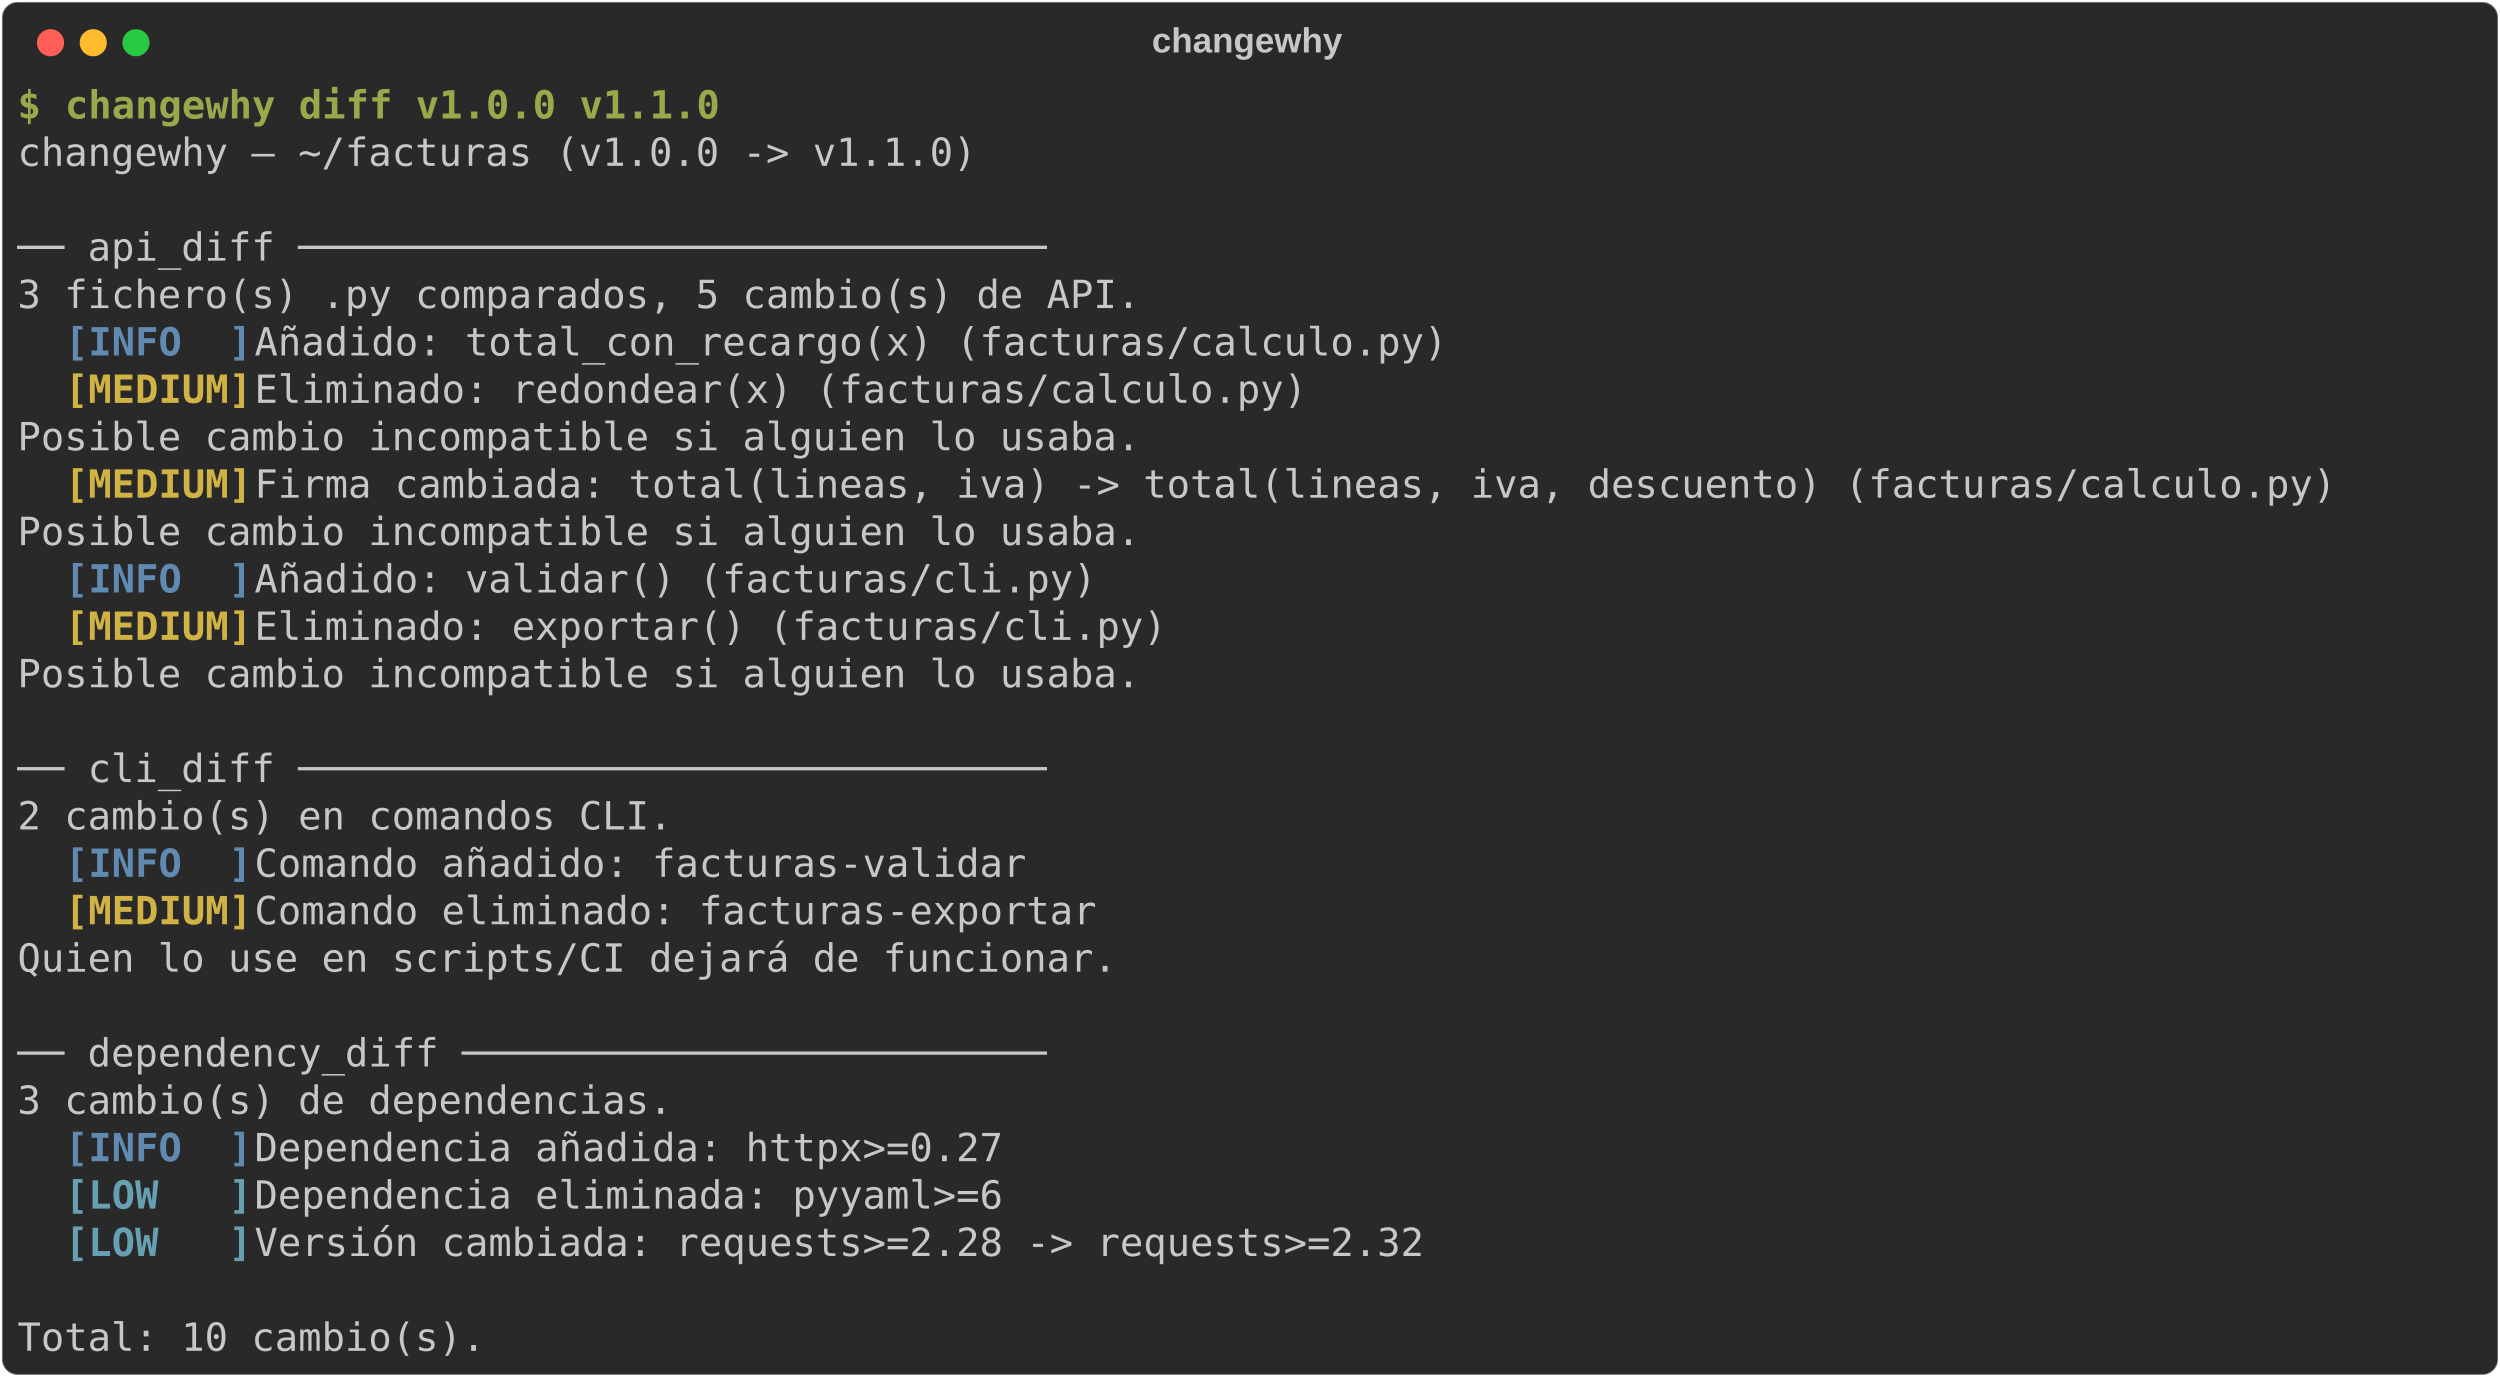
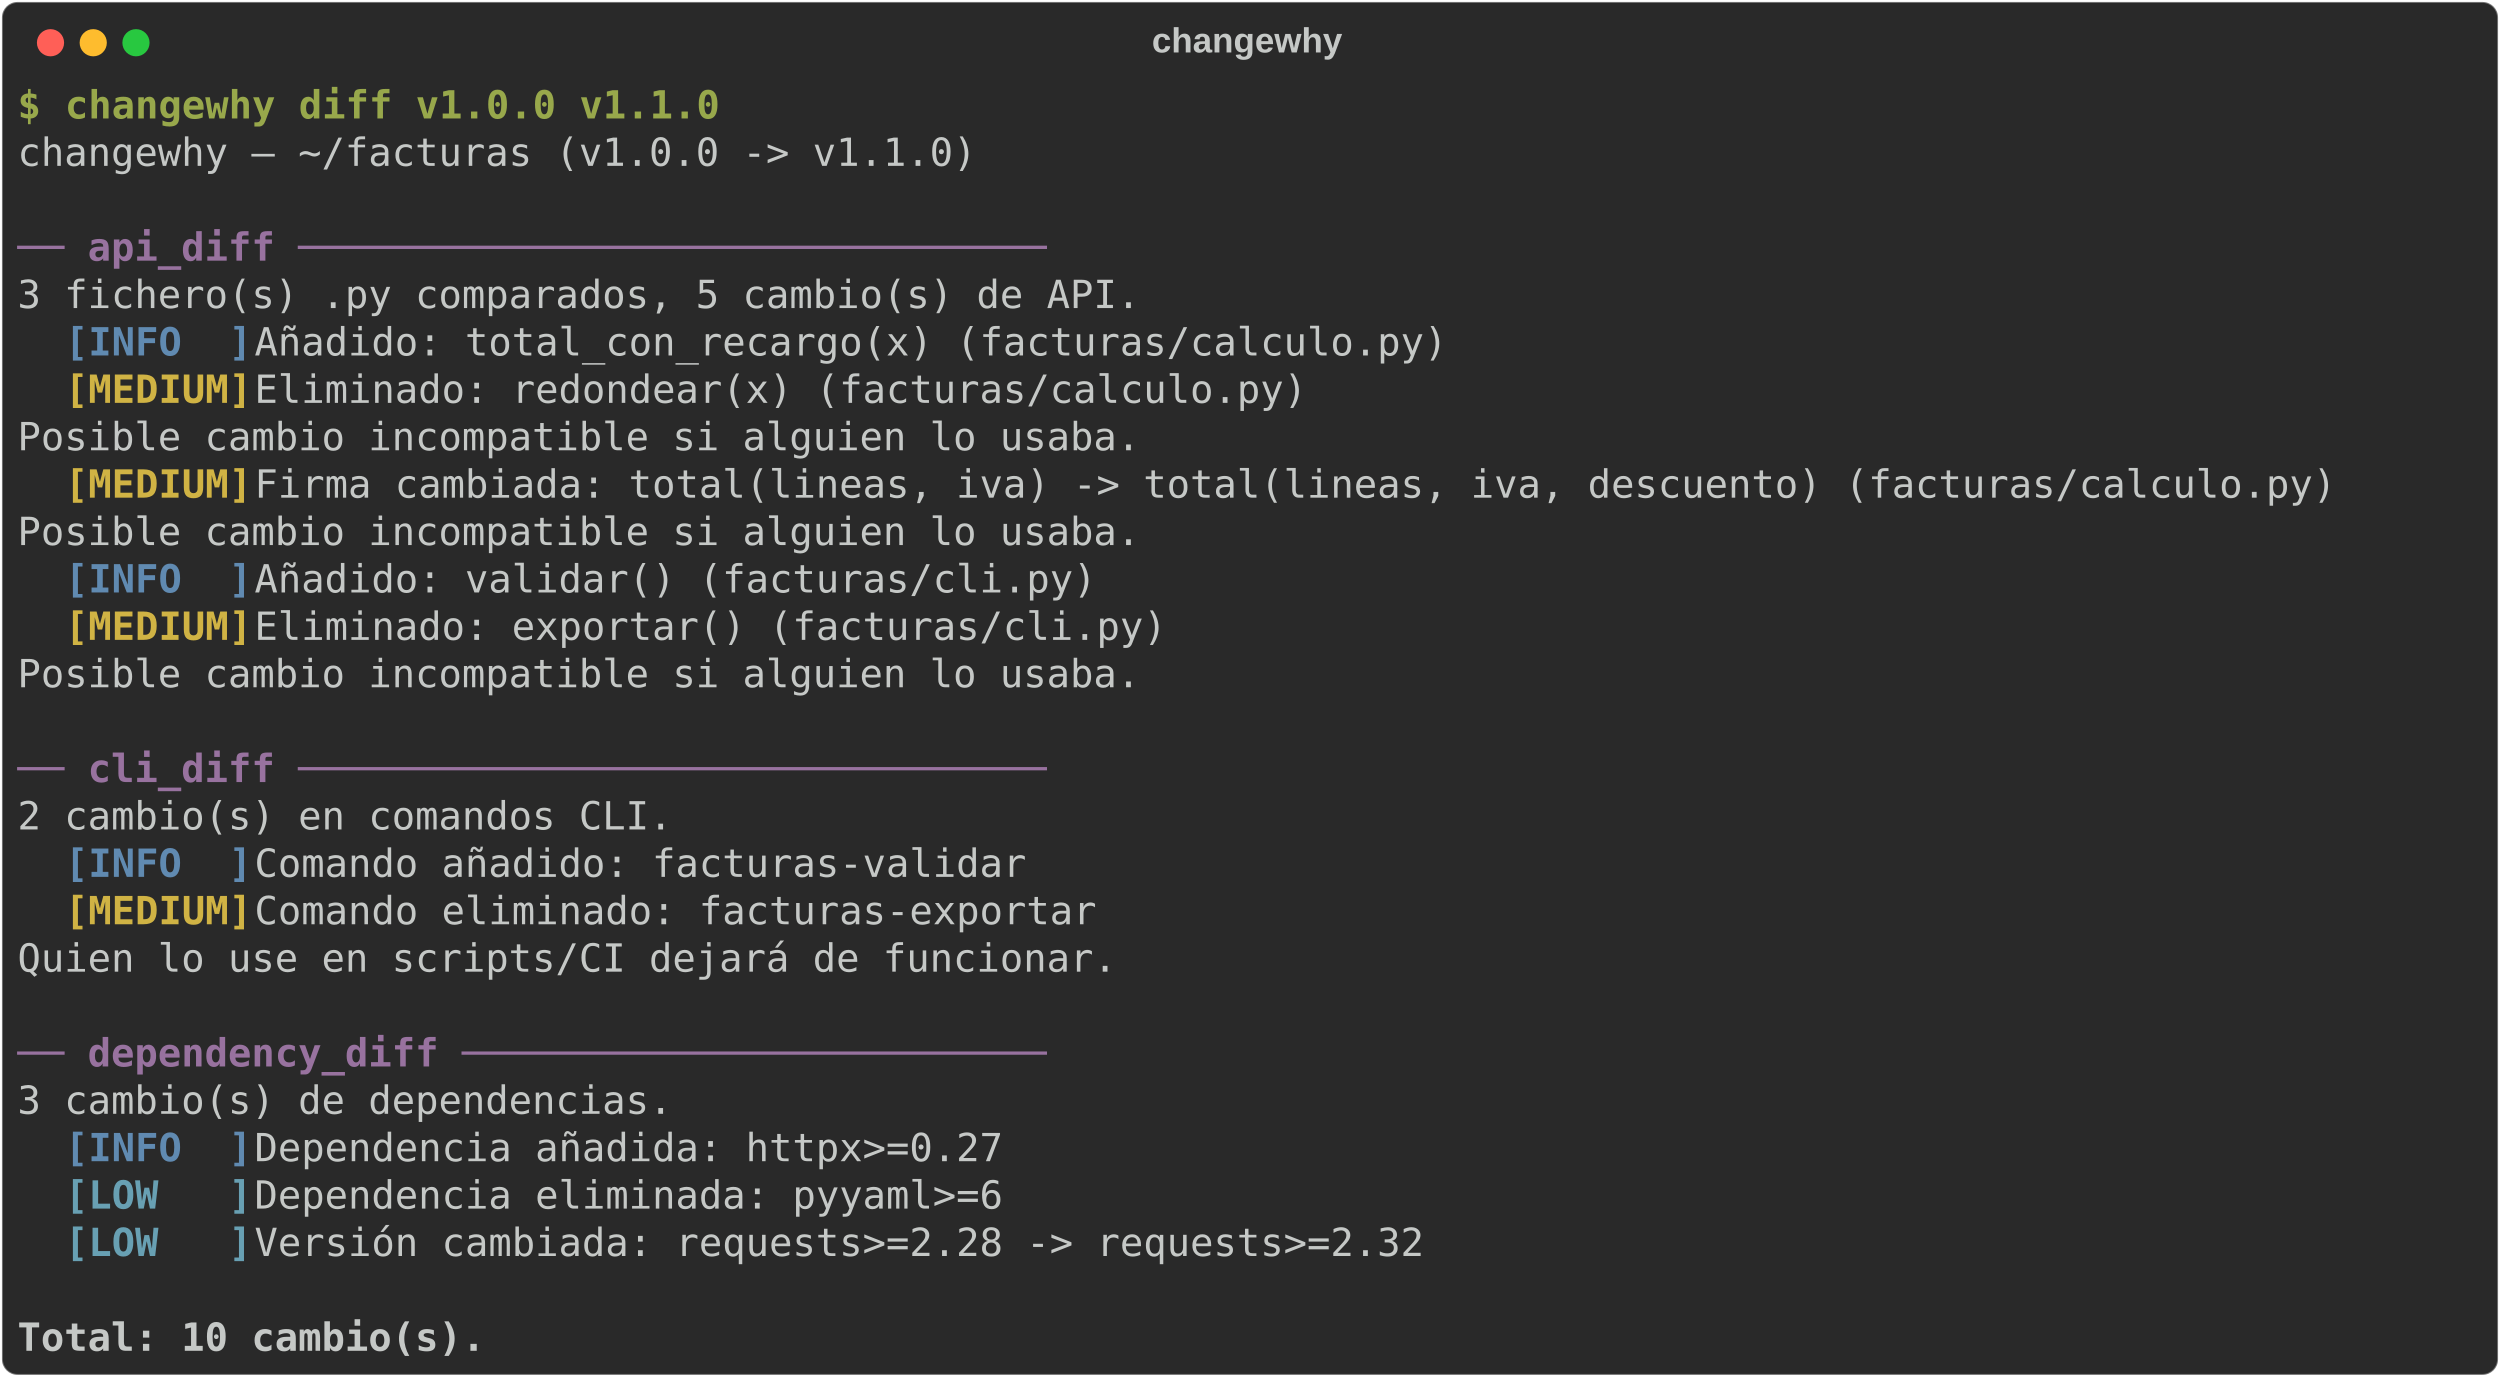
<svg xmlns="http://www.w3.org/2000/svg" class="rich-terminal" viewBox="0 0 1287 708.8">
  <style>
    text { font-variant-ligatures: none; }

    @font-face {
        font-family: "Fira Code";
        src: local("FiraCode-Regular"),
                url("https://cdnjs.cloudflare.com/ajax/libs/firacode/6.2.0/woff2/FiraCode-Regular.woff2") format("woff2"),
                url("https://cdnjs.cloudflare.com/ajax/libs/firacode/6.2.0/woff/FiraCode-Regular.woff") format("woff");
        font-style: normal;
        font-weight: 400;
    }
    @font-face {
        font-family: "Fira Code";
        src: local("FiraCode-Bold"),
                url("https://cdnjs.cloudflare.com/ajax/libs/firacode/6.2.0/woff2/FiraCode-Bold.woff2") format("woff2"),
                url("https://cdnjs.cloudflare.com/ajax/libs/firacode/6.2.0/woff/FiraCode-Bold.woff") format("woff");
        font-style: bold;
        font-weight: 700;
    }

-     .terminal-3122367393-matrix {
+     .terminal-460508955-matrix {
        font-family: Fira Code, monospace;
        font-size: 20px;
        line-height: 24.4px;
        font-variant-east-asian: full-width;
    }

-     .terminal-3122367393-title {
+     .terminal-460508955-title {
        font-size: 18px;
        font-weight: bold;
        font-family: arial;
    }

-     .terminal-3122367393-r1 { fill: #98a84b;font-weight: bold }
- .terminal-3122367393-r2 { fill: #c5c8c6 }
- .terminal-3122367393-r3 { fill: #608ab1;font-weight: bold }
- .terminal-3122367393-r4 { fill: #d0b344;font-weight: bold }
- .terminal-3122367393-r5 { fill: #68a0b3;font-weight: bold }
+     .terminal-460508955-r1 { fill: #98a84b;font-weight: bold }
+ .terminal-460508955-r2 { fill: #c5c8c6 }
+ .terminal-460508955-r3 { fill: #98729f;font-weight: bold }
+ .terminal-460508955-r4 { fill: #608ab1;font-weight: bold }
+ .terminal-460508955-r5 { fill: #d0b344;font-weight: bold }
+ .terminal-460508955-r6 { fill: #68a0b3;font-weight: bold }
+ .terminal-460508955-r7 { fill: #c5c8c6;font-weight: bold }
    </style>
  <defs>
-     <clipPath id="terminal-3122367393-clip-terminal">
+     <clipPath id="terminal-460508955-clip-terminal">
      <rect x="0" y="0" width="1267.8" height="657.8" />
    </clipPath>
-     <clipPath id="terminal-3122367393-line-0">
+     <clipPath id="terminal-460508955-line-0">
      <rect x="0" y="1.5" width="1268.8" height="24.65" />
    </clipPath>
-     <clipPath id="terminal-3122367393-line-1">
+     <clipPath id="terminal-460508955-line-1">
      <rect x="0" y="25.9" width="1268.8" height="24.65" />
    </clipPath>
-     <clipPath id="terminal-3122367393-line-2">
+     <clipPath id="terminal-460508955-line-2">
      <rect x="0" y="50.3" width="1268.8" height="24.65" />
    </clipPath>
-     <clipPath id="terminal-3122367393-line-3">
+     <clipPath id="terminal-460508955-line-3">
      <rect x="0" y="74.7" width="1268.8" height="24.65" />
    </clipPath>
-     <clipPath id="terminal-3122367393-line-4">
+     <clipPath id="terminal-460508955-line-4">
      <rect x="0" y="99.1" width="1268.8" height="24.65" />
    </clipPath>
-     <clipPath id="terminal-3122367393-line-5">
+     <clipPath id="terminal-460508955-line-5">
      <rect x="0" y="123.5" width="1268.8" height="24.65" />
    </clipPath>
-     <clipPath id="terminal-3122367393-line-6">
+     <clipPath id="terminal-460508955-line-6">
      <rect x="0" y="147.9" width="1268.8" height="24.65" />
    </clipPath>
-     <clipPath id="terminal-3122367393-line-7">
+     <clipPath id="terminal-460508955-line-7">
      <rect x="0" y="172.3" width="1268.8" height="24.65" />
    </clipPath>
-     <clipPath id="terminal-3122367393-line-8">
+     <clipPath id="terminal-460508955-line-8">
      <rect x="0" y="196.7" width="1268.8" height="24.65" />
    </clipPath>
-     <clipPath id="terminal-3122367393-line-9">
+     <clipPath id="terminal-460508955-line-9">
      <rect x="0" y="221.1" width="1268.8" height="24.65" />
    </clipPath>
-     <clipPath id="terminal-3122367393-line-10">
+     <clipPath id="terminal-460508955-line-10">
      <rect x="0" y="245.5" width="1268.8" height="24.65" />
    </clipPath>
-     <clipPath id="terminal-3122367393-line-11">
+     <clipPath id="terminal-460508955-line-11">
      <rect x="0" y="269.9" width="1268.8" height="24.65" />
    </clipPath>
-     <clipPath id="terminal-3122367393-line-12">
+     <clipPath id="terminal-460508955-line-12">
      <rect x="0" y="294.3" width="1268.8" height="24.65" />
    </clipPath>
-     <clipPath id="terminal-3122367393-line-13">
+     <clipPath id="terminal-460508955-line-13">
      <rect x="0" y="318.7" width="1268.8" height="24.65" />
    </clipPath>
-     <clipPath id="terminal-3122367393-line-14">
+     <clipPath id="terminal-460508955-line-14">
      <rect x="0" y="343.1" width="1268.8" height="24.65" />
    </clipPath>
-     <clipPath id="terminal-3122367393-line-15">
+     <clipPath id="terminal-460508955-line-15">
      <rect x="0" y="367.5" width="1268.8" height="24.65" />
    </clipPath>
-     <clipPath id="terminal-3122367393-line-16">
+     <clipPath id="terminal-460508955-line-16">
      <rect x="0" y="391.9" width="1268.8" height="24.65" />
    </clipPath>
-     <clipPath id="terminal-3122367393-line-17">
+     <clipPath id="terminal-460508955-line-17">
      <rect x="0" y="416.3" width="1268.8" height="24.65" />
    </clipPath>
-     <clipPath id="terminal-3122367393-line-18">
+     <clipPath id="terminal-460508955-line-18">
      <rect x="0" y="440.7" width="1268.8" height="24.65" />
    </clipPath>
-     <clipPath id="terminal-3122367393-line-19">
+     <clipPath id="terminal-460508955-line-19">
      <rect x="0" y="465.1" width="1268.8" height="24.65" />
    </clipPath>
-     <clipPath id="terminal-3122367393-line-20">
+     <clipPath id="terminal-460508955-line-20">
      <rect x="0" y="489.5" width="1268.8" height="24.65" />
    </clipPath>
-     <clipPath id="terminal-3122367393-line-21">
+     <clipPath id="terminal-460508955-line-21">
      <rect x="0" y="513.9" width="1268.8" height="24.65" />
    </clipPath>
-     <clipPath id="terminal-3122367393-line-22">
+     <clipPath id="terminal-460508955-line-22">
      <rect x="0" y="538.3" width="1268.8" height="24.65" />
    </clipPath>
-     <clipPath id="terminal-3122367393-line-23">
+     <clipPath id="terminal-460508955-line-23">
      <rect x="0" y="562.7" width="1268.8" height="24.65" />
    </clipPath>
-     <clipPath id="terminal-3122367393-line-24">
+     <clipPath id="terminal-460508955-line-24">
      <rect x="0" y="587.1" width="1268.8" height="24.65" />
    </clipPath>
-     <clipPath id="terminal-3122367393-line-25">
+     <clipPath id="terminal-460508955-line-25">
      <rect x="0" y="611.5" width="1268.8" height="24.65" />
    </clipPath>
  </defs>
  <rect fill="#292929" stroke="rgba(255,255,255,0.35)" stroke-width="1" x="1" y="1" width="1285" height="706.8" rx="8" />
-   <text class="terminal-3122367393-title" fill="#c5c8c6" text-anchor="middle" x="642" y="27">changewhy</text>
+   <text class="terminal-460508955-title" fill="#c5c8c6" text-anchor="middle" x="642" y="27">changewhy</text>
  <g transform="translate(26,22)">
    <circle cx="0" cy="0" r="7" fill="#ff5f57" />
    <circle cx="22" cy="0" r="7" fill="#febc2e" />
    <circle cx="44" cy="0" r="7" fill="#28c840" />
  </g>
-   <g transform="translate(9, 41)" clip-path="url(#terminal-3122367393-clip-terminal)">
-     <g class="terminal-3122367393-matrix">
-       <text class="terminal-3122367393-r1" x="0" y="20" textLength="24.4" clip-path="url(#terminal-3122367393-line-0)">$ </text>
-       <text class="terminal-3122367393-r1" x="24.4" y="20" textLength="341.6" clip-path="url(#terminal-3122367393-line-0)">changewhy diff v1.0.0 v1.1.0</text>
-       <text class="terminal-3122367393-r2" x="1268.8" y="20" textLength="12.2" clip-path="url(#terminal-3122367393-line-0)">
- </text>
-       <text class="terminal-3122367393-r2" x="0" y="44.4" textLength="500.2" clip-path="url(#terminal-3122367393-line-1)">changewhy — ~/facturas (v1.0.0 -&gt; v1.1.0)</text>
-       <text class="terminal-3122367393-r2" x="1268.8" y="44.4" textLength="12.2" clip-path="url(#terminal-3122367393-line-1)">
- </text>
-       <text class="terminal-3122367393-r2" x="1268.8" y="68.8" textLength="12.2" clip-path="url(#terminal-3122367393-line-2)">
- </text>
-       <text class="terminal-3122367393-r2" x="0" y="93.2" textLength="536.8" clip-path="url(#terminal-3122367393-line-3)">── api_diff ────────────────────────────────</text>
-       <text class="terminal-3122367393-r2" x="1268.8" y="93.2" textLength="12.2" clip-path="url(#terminal-3122367393-line-3)">
- </text>
-       <text class="terminal-3122367393-r2" x="0" y="117.6" textLength="610" clip-path="url(#terminal-3122367393-line-4)">  3 fichero(s) .py comparados, 5 cambio(s) de API.</text>
-       <text class="terminal-3122367393-r2" x="1268.8" y="117.6" textLength="12.2" clip-path="url(#terminal-3122367393-line-4)">
- </text>
-       <text class="terminal-3122367393-r3" x="24.4" y="142" textLength="97.6" clip-path="url(#terminal-3122367393-line-5)">[INFO  ]</text>
-       <text class="terminal-3122367393-r2" x="122" y="142" textLength="634.4" clip-path="url(#terminal-3122367393-line-5)"> Añadido: total_con_recargo(x) (facturas/calculo.py)</text>
-       <text class="terminal-3122367393-r2" x="1268.8" y="142" textLength="12.2" clip-path="url(#terminal-3122367393-line-5)">
- </text>
-       <text class="terminal-3122367393-r4" x="24.4" y="166.4" textLength="97.6" clip-path="url(#terminal-3122367393-line-6)">[MEDIUM]</text>
-       <text class="terminal-3122367393-r2" x="122" y="166.4" textLength="561.2" clip-path="url(#terminal-3122367393-line-6)"> Eliminado: redondear(x) (facturas/calculo.py)</text>
-       <text class="terminal-3122367393-r2" x="1268.8" y="166.4" textLength="12.2" clip-path="url(#terminal-3122367393-line-6)">
- </text>
-       <text class="terminal-3122367393-r2" x="0" y="190.8" textLength="719.8" clip-path="url(#terminal-3122367393-line-7)">           Posible cambio incompatible si alguien lo usaba.</text>
-       <text class="terminal-3122367393-r2" x="1268.8" y="190.8" textLength="12.2" clip-path="url(#terminal-3122367393-line-7)">
- </text>
-       <text class="terminal-3122367393-r4" x="24.4" y="215.2" textLength="97.6" clip-path="url(#terminal-3122367393-line-8)">[MEDIUM]</text>
-       <text class="terminal-3122367393-r2" x="122" y="215.2" textLength="1098" clip-path="url(#terminal-3122367393-line-8)"> Firma cambiada: total(lineas, iva) -&gt; total(lineas, iva, descuento) (facturas/calculo.py)</text>
-       <text class="terminal-3122367393-r2" x="1268.8" y="215.2" textLength="12.2" clip-path="url(#terminal-3122367393-line-8)">
- </text>
-       <text class="terminal-3122367393-r2" x="0" y="239.6" textLength="719.8" clip-path="url(#terminal-3122367393-line-9)">           Posible cambio incompatible si alguien lo usaba.</text>
-       <text class="terminal-3122367393-r2" x="1268.8" y="239.6" textLength="12.2" clip-path="url(#terminal-3122367393-line-9)">
- </text>
-       <text class="terminal-3122367393-r3" x="24.4" y="264" textLength="97.6" clip-path="url(#terminal-3122367393-line-10)">[INFO  ]</text>
-       <text class="terminal-3122367393-r2" x="122" y="264" textLength="451.4" clip-path="url(#terminal-3122367393-line-10)"> Añadido: validar() (facturas/cli.py)</text>
-       <text class="terminal-3122367393-r2" x="1268.8" y="264" textLength="12.2" clip-path="url(#terminal-3122367393-line-10)">
- </text>
-       <text class="terminal-3122367393-r4" x="24.4" y="288.4" textLength="97.6" clip-path="url(#terminal-3122367393-line-11)">[MEDIUM]</text>
-       <text class="terminal-3122367393-r2" x="122" y="288.4" textLength="488" clip-path="url(#terminal-3122367393-line-11)"> Eliminado: exportar() (facturas/cli.py)</text>
-       <text class="terminal-3122367393-r2" x="1268.8" y="288.4" textLength="12.2" clip-path="url(#terminal-3122367393-line-11)">
- </text>
-       <text class="terminal-3122367393-r2" x="0" y="312.8" textLength="719.8" clip-path="url(#terminal-3122367393-line-12)">           Posible cambio incompatible si alguien lo usaba.</text>
-       <text class="terminal-3122367393-r2" x="1268.8" y="312.8" textLength="12.2" clip-path="url(#terminal-3122367393-line-12)">
- </text>
-       <text class="terminal-3122367393-r2" x="1268.8" y="337.2" textLength="12.2" clip-path="url(#terminal-3122367393-line-13)">
- </text>
-       <text class="terminal-3122367393-r2" x="0" y="361.6" textLength="536.8" clip-path="url(#terminal-3122367393-line-14)">── cli_diff ────────────────────────────────</text>
-       <text class="terminal-3122367393-r2" x="1268.8" y="361.6" textLength="12.2" clip-path="url(#terminal-3122367393-line-14)">
- </text>
-       <text class="terminal-3122367393-r2" x="0" y="386" textLength="366" clip-path="url(#terminal-3122367393-line-15)">  2 cambio(s) en comandos CLI.</text>
-       <text class="terminal-3122367393-r2" x="1268.8" y="386" textLength="12.2" clip-path="url(#terminal-3122367393-line-15)">
- </text>
-       <text class="terminal-3122367393-r3" x="24.4" y="410.4" textLength="97.6" clip-path="url(#terminal-3122367393-line-16)">[INFO  ]</text>
-       <text class="terminal-3122367393-r2" x="122" y="410.4" textLength="414.8" clip-path="url(#terminal-3122367393-line-16)"> Comando añadido: facturas-validar</text>
-       <text class="terminal-3122367393-r2" x="1268.8" y="410.4" textLength="12.2" clip-path="url(#terminal-3122367393-line-16)">
- </text>
-       <text class="terminal-3122367393-r4" x="24.4" y="434.8" textLength="97.6" clip-path="url(#terminal-3122367393-line-17)">[MEDIUM]</text>
-       <text class="terminal-3122367393-r2" x="122" y="434.8" textLength="451.4" clip-path="url(#terminal-3122367393-line-17)"> Comando eliminado: facturas-exportar</text>
-       <text class="terminal-3122367393-r2" x="1268.8" y="434.8" textLength="12.2" clip-path="url(#terminal-3122367393-line-17)">
- </text>
-       <text class="terminal-3122367393-r2" x="0" y="459.2" textLength="707.6" clip-path="url(#terminal-3122367393-line-18)">           Quien lo use en scripts/CI dejará de funcionar.</text>
-       <text class="terminal-3122367393-r2" x="1268.8" y="459.2" textLength="12.2" clip-path="url(#terminal-3122367393-line-18)">
- </text>
-       <text class="terminal-3122367393-r2" x="1268.8" y="483.6" textLength="12.2" clip-path="url(#terminal-3122367393-line-19)">
- </text>
-       <text class="terminal-3122367393-r2" x="0" y="508" textLength="536.8" clip-path="url(#terminal-3122367393-line-20)">── dependency_diff ─────────────────────────</text>
-       <text class="terminal-3122367393-r2" x="1268.8" y="508" textLength="12.2" clip-path="url(#terminal-3122367393-line-20)">
- </text>
-       <text class="terminal-3122367393-r2" x="0" y="532.4" textLength="366" clip-path="url(#terminal-3122367393-line-21)">  3 cambio(s) de dependencias.</text>
-       <text class="terminal-3122367393-r2" x="1268.8" y="532.4" textLength="12.2" clip-path="url(#terminal-3122367393-line-21)">
- </text>
-       <text class="terminal-3122367393-r3" x="24.4" y="556.8" textLength="97.6" clip-path="url(#terminal-3122367393-line-22)">[INFO  ]</text>
-       <text class="terminal-3122367393-r2" x="122" y="556.8" textLength="402.6" clip-path="url(#terminal-3122367393-line-22)"> Dependencia añadida: httpx&gt;=0.27</text>
-       <text class="terminal-3122367393-r2" x="1268.8" y="556.8" textLength="12.2" clip-path="url(#terminal-3122367393-line-22)">
- </text>
-       <text class="terminal-3122367393-r5" x="24.4" y="581.2" textLength="97.6" clip-path="url(#terminal-3122367393-line-23)">[LOW   ]</text>
-       <text class="terminal-3122367393-r2" x="122" y="581.2" textLength="402.6" clip-path="url(#terminal-3122367393-line-23)"> Dependencia eliminada: pyyaml&gt;=6</text>
-       <text class="terminal-3122367393-r2" x="1268.8" y="581.2" textLength="12.2" clip-path="url(#terminal-3122367393-line-23)">
- </text>
-       <text class="terminal-3122367393-r5" x="24.4" y="605.6" textLength="97.6" clip-path="url(#terminal-3122367393-line-24)">[LOW   ]</text>
-       <text class="terminal-3122367393-r2" x="122" y="605.6" textLength="622.2" clip-path="url(#terminal-3122367393-line-24)"> Versión cambiada: requests&gt;=2.28 -&gt; requests&gt;=2.32</text>
-       <text class="terminal-3122367393-r2" x="1268.8" y="605.6" textLength="12.2" clip-path="url(#terminal-3122367393-line-24)">
- </text>
-       <text class="terminal-3122367393-r2" x="1268.8" y="630" textLength="12.2" clip-path="url(#terminal-3122367393-line-25)">
- </text>
-       <text class="terminal-3122367393-r2" x="0" y="654.4" textLength="244" clip-path="url(#terminal-3122367393-line-26)">Total: 10 cambio(s).</text>
-       <text class="terminal-3122367393-r2" x="1268.8" y="654.4" textLength="12.2" clip-path="url(#terminal-3122367393-line-26)">
+   <g transform="translate(9, 41)" clip-path="url(#terminal-460508955-clip-terminal)">
+     <g class="terminal-460508955-matrix">
+       <text class="terminal-460508955-r1" x="0" y="20" textLength="24.4" clip-path="url(#terminal-460508955-line-0)">$ </text>
+       <text class="terminal-460508955-r1" x="24.4" y="20" textLength="341.6" clip-path="url(#terminal-460508955-line-0)">changewhy diff v1.0.0 v1.1.0</text>
+       <text class="terminal-460508955-r2" x="1268.8" y="20" textLength="12.2" clip-path="url(#terminal-460508955-line-0)">
+ </text>
+       <text class="terminal-460508955-r2" x="0" y="44.4" textLength="500.2" clip-path="url(#terminal-460508955-line-1)">changewhy — ~/facturas (v1.0.0 -&gt; v1.1.0)</text>
+       <text class="terminal-460508955-r2" x="1268.8" y="44.4" textLength="12.2" clip-path="url(#terminal-460508955-line-1)">
+ </text>
+       <text class="terminal-460508955-r2" x="1268.8" y="68.8" textLength="12.2" clip-path="url(#terminal-460508955-line-2)">
+ </text>
+       <text class="terminal-460508955-r3" x="0" y="93.2" textLength="536.8" clip-path="url(#terminal-460508955-line-3)">── api_diff ────────────────────────────────</text>
+       <text class="terminal-460508955-r2" x="1268.8" y="93.2" textLength="12.2" clip-path="url(#terminal-460508955-line-3)">
+ </text>
+       <text class="terminal-460508955-r2" x="0" y="117.6" textLength="610" clip-path="url(#terminal-460508955-line-4)">  3 fichero(s) .py comparados, 5 cambio(s) de API.</text>
+       <text class="terminal-460508955-r2" x="1268.8" y="117.6" textLength="12.2" clip-path="url(#terminal-460508955-line-4)">
+ </text>
+       <text class="terminal-460508955-r4" x="24.4" y="142" textLength="97.6" clip-path="url(#terminal-460508955-line-5)">[INFO  ]</text>
+       <text class="terminal-460508955-r2" x="122" y="142" textLength="634.4" clip-path="url(#terminal-460508955-line-5)"> Añadido: total_con_recargo(x) (facturas/calculo.py)</text>
+       <text class="terminal-460508955-r2" x="1268.8" y="142" textLength="12.2" clip-path="url(#terminal-460508955-line-5)">
+ </text>
+       <text class="terminal-460508955-r5" x="24.4" y="166.4" textLength="97.6" clip-path="url(#terminal-460508955-line-6)">[MEDIUM]</text>
+       <text class="terminal-460508955-r2" x="122" y="166.4" textLength="561.2" clip-path="url(#terminal-460508955-line-6)"> Eliminado: redondear(x) (facturas/calculo.py)</text>
+       <text class="terminal-460508955-r2" x="1268.8" y="166.4" textLength="12.2" clip-path="url(#terminal-460508955-line-6)">
+ </text>
+       <text class="terminal-460508955-r2" x="0" y="190.8" textLength="719.8" clip-path="url(#terminal-460508955-line-7)">           Posible cambio incompatible si alguien lo usaba.</text>
+       <text class="terminal-460508955-r2" x="1268.8" y="190.8" textLength="12.2" clip-path="url(#terminal-460508955-line-7)">
+ </text>
+       <text class="terminal-460508955-r5" x="24.4" y="215.2" textLength="97.6" clip-path="url(#terminal-460508955-line-8)">[MEDIUM]</text>
+       <text class="terminal-460508955-r2" x="122" y="215.2" textLength="1098" clip-path="url(#terminal-460508955-line-8)"> Firma cambiada: total(lineas, iva) -&gt; total(lineas, iva, descuento) (facturas/calculo.py)</text>
+       <text class="terminal-460508955-r2" x="1268.8" y="215.2" textLength="12.2" clip-path="url(#terminal-460508955-line-8)">
+ </text>
+       <text class="terminal-460508955-r2" x="0" y="239.6" textLength="719.8" clip-path="url(#terminal-460508955-line-9)">           Posible cambio incompatible si alguien lo usaba.</text>
+       <text class="terminal-460508955-r2" x="1268.8" y="239.6" textLength="12.2" clip-path="url(#terminal-460508955-line-9)">
+ </text>
+       <text class="terminal-460508955-r4" x="24.4" y="264" textLength="97.6" clip-path="url(#terminal-460508955-line-10)">[INFO  ]</text>
+       <text class="terminal-460508955-r2" x="122" y="264" textLength="451.4" clip-path="url(#terminal-460508955-line-10)"> Añadido: validar() (facturas/cli.py)</text>
+       <text class="terminal-460508955-r2" x="1268.8" y="264" textLength="12.2" clip-path="url(#terminal-460508955-line-10)">
+ </text>
+       <text class="terminal-460508955-r5" x="24.4" y="288.4" textLength="97.6" clip-path="url(#terminal-460508955-line-11)">[MEDIUM]</text>
+       <text class="terminal-460508955-r2" x="122" y="288.4" textLength="488" clip-path="url(#terminal-460508955-line-11)"> Eliminado: exportar() (facturas/cli.py)</text>
+       <text class="terminal-460508955-r2" x="1268.8" y="288.4" textLength="12.2" clip-path="url(#terminal-460508955-line-11)">
+ </text>
+       <text class="terminal-460508955-r2" x="0" y="312.8" textLength="719.8" clip-path="url(#terminal-460508955-line-12)">           Posible cambio incompatible si alguien lo usaba.</text>
+       <text class="terminal-460508955-r2" x="1268.8" y="312.8" textLength="12.2" clip-path="url(#terminal-460508955-line-12)">
+ </text>
+       <text class="terminal-460508955-r2" x="1268.8" y="337.2" textLength="12.2" clip-path="url(#terminal-460508955-line-13)">
+ </text>
+       <text class="terminal-460508955-r3" x="0" y="361.6" textLength="536.8" clip-path="url(#terminal-460508955-line-14)">── cli_diff ────────────────────────────────</text>
+       <text class="terminal-460508955-r2" x="1268.8" y="361.6" textLength="12.2" clip-path="url(#terminal-460508955-line-14)">
+ </text>
+       <text class="terminal-460508955-r2" x="0" y="386" textLength="366" clip-path="url(#terminal-460508955-line-15)">  2 cambio(s) en comandos CLI.</text>
+       <text class="terminal-460508955-r2" x="1268.8" y="386" textLength="12.2" clip-path="url(#terminal-460508955-line-15)">
+ </text>
+       <text class="terminal-460508955-r4" x="24.4" y="410.4" textLength="97.6" clip-path="url(#terminal-460508955-line-16)">[INFO  ]</text>
+       <text class="terminal-460508955-r2" x="122" y="410.4" textLength="414.8" clip-path="url(#terminal-460508955-line-16)"> Comando añadido: facturas-validar</text>
+       <text class="terminal-460508955-r2" x="1268.8" y="410.4" textLength="12.2" clip-path="url(#terminal-460508955-line-16)">
+ </text>
+       <text class="terminal-460508955-r5" x="24.4" y="434.8" textLength="97.6" clip-path="url(#terminal-460508955-line-17)">[MEDIUM]</text>
+       <text class="terminal-460508955-r2" x="122" y="434.8" textLength="451.4" clip-path="url(#terminal-460508955-line-17)"> Comando eliminado: facturas-exportar</text>
+       <text class="terminal-460508955-r2" x="1268.8" y="434.8" textLength="12.2" clip-path="url(#terminal-460508955-line-17)">
+ </text>
+       <text class="terminal-460508955-r2" x="0" y="459.2" textLength="707.6" clip-path="url(#terminal-460508955-line-18)">           Quien lo use en scripts/CI dejará de funcionar.</text>
+       <text class="terminal-460508955-r2" x="1268.8" y="459.2" textLength="12.2" clip-path="url(#terminal-460508955-line-18)">
+ </text>
+       <text class="terminal-460508955-r2" x="1268.8" y="483.6" textLength="12.2" clip-path="url(#terminal-460508955-line-19)">
+ </text>
+       <text class="terminal-460508955-r3" x="0" y="508" textLength="536.8" clip-path="url(#terminal-460508955-line-20)">── dependency_diff ─────────────────────────</text>
+       <text class="terminal-460508955-r2" x="1268.8" y="508" textLength="12.2" clip-path="url(#terminal-460508955-line-20)">
+ </text>
+       <text class="terminal-460508955-r2" x="0" y="532.4" textLength="366" clip-path="url(#terminal-460508955-line-21)">  3 cambio(s) de dependencias.</text>
+       <text class="terminal-460508955-r2" x="1268.8" y="532.4" textLength="12.2" clip-path="url(#terminal-460508955-line-21)">
+ </text>
+       <text class="terminal-460508955-r4" x="24.4" y="556.8" textLength="97.6" clip-path="url(#terminal-460508955-line-22)">[INFO  ]</text>
+       <text class="terminal-460508955-r2" x="122" y="556.8" textLength="402.6" clip-path="url(#terminal-460508955-line-22)"> Dependencia añadida: httpx&gt;=0.27</text>
+       <text class="terminal-460508955-r2" x="1268.8" y="556.8" textLength="12.2" clip-path="url(#terminal-460508955-line-22)">
+ </text>
+       <text class="terminal-460508955-r6" x="24.4" y="581.2" textLength="97.6" clip-path="url(#terminal-460508955-line-23)">[LOW   ]</text>
+       <text class="terminal-460508955-r2" x="122" y="581.2" textLength="402.6" clip-path="url(#terminal-460508955-line-23)"> Dependencia eliminada: pyyaml&gt;=6</text>
+       <text class="terminal-460508955-r2" x="1268.8" y="581.2" textLength="12.2" clip-path="url(#terminal-460508955-line-23)">
+ </text>
+       <text class="terminal-460508955-r6" x="24.4" y="605.6" textLength="97.6" clip-path="url(#terminal-460508955-line-24)">[LOW   ]</text>
+       <text class="terminal-460508955-r2" x="122" y="605.6" textLength="622.2" clip-path="url(#terminal-460508955-line-24)"> Versión cambiada: requests&gt;=2.28 -&gt; requests&gt;=2.32</text>
+       <text class="terminal-460508955-r2" x="1268.8" y="605.6" textLength="12.2" clip-path="url(#terminal-460508955-line-24)">
+ </text>
+       <text class="terminal-460508955-r2" x="1268.8" y="630" textLength="12.2" clip-path="url(#terminal-460508955-line-25)">
+ </text>
+       <text class="terminal-460508955-r7" x="0" y="654.4" textLength="244" clip-path="url(#terminal-460508955-line-26)">Total: 10 cambio(s).</text>
+       <text class="terminal-460508955-r2" x="1268.8" y="654.4" textLength="12.2" clip-path="url(#terminal-460508955-line-26)">
</text>
    </g>
  </g>
</svg>
